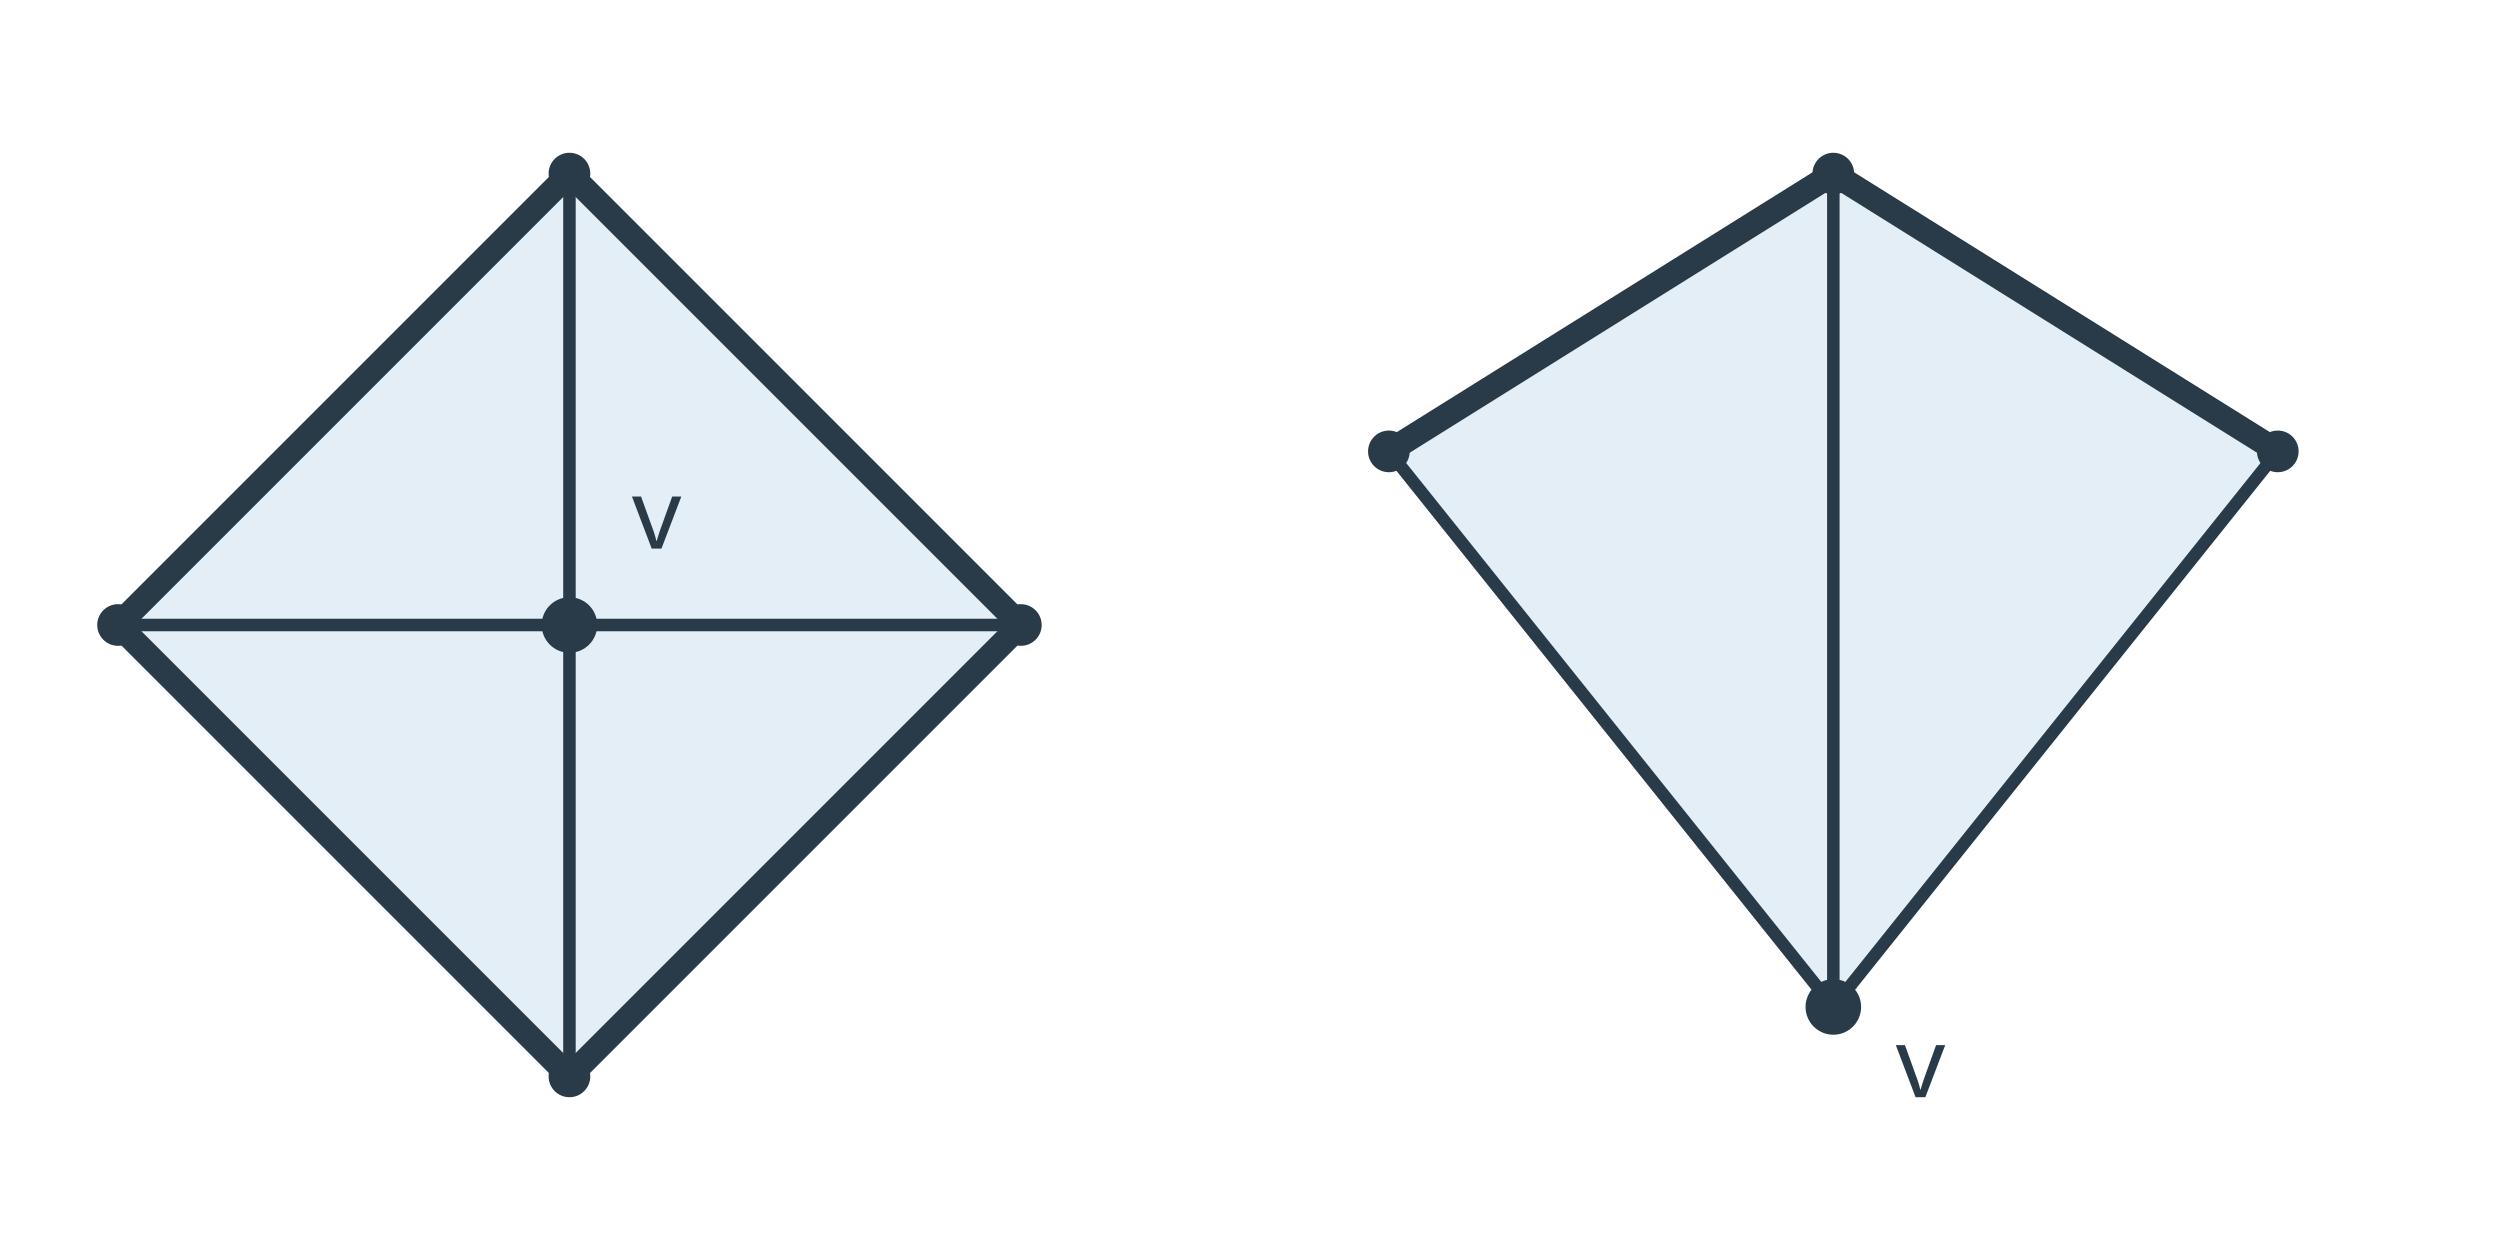
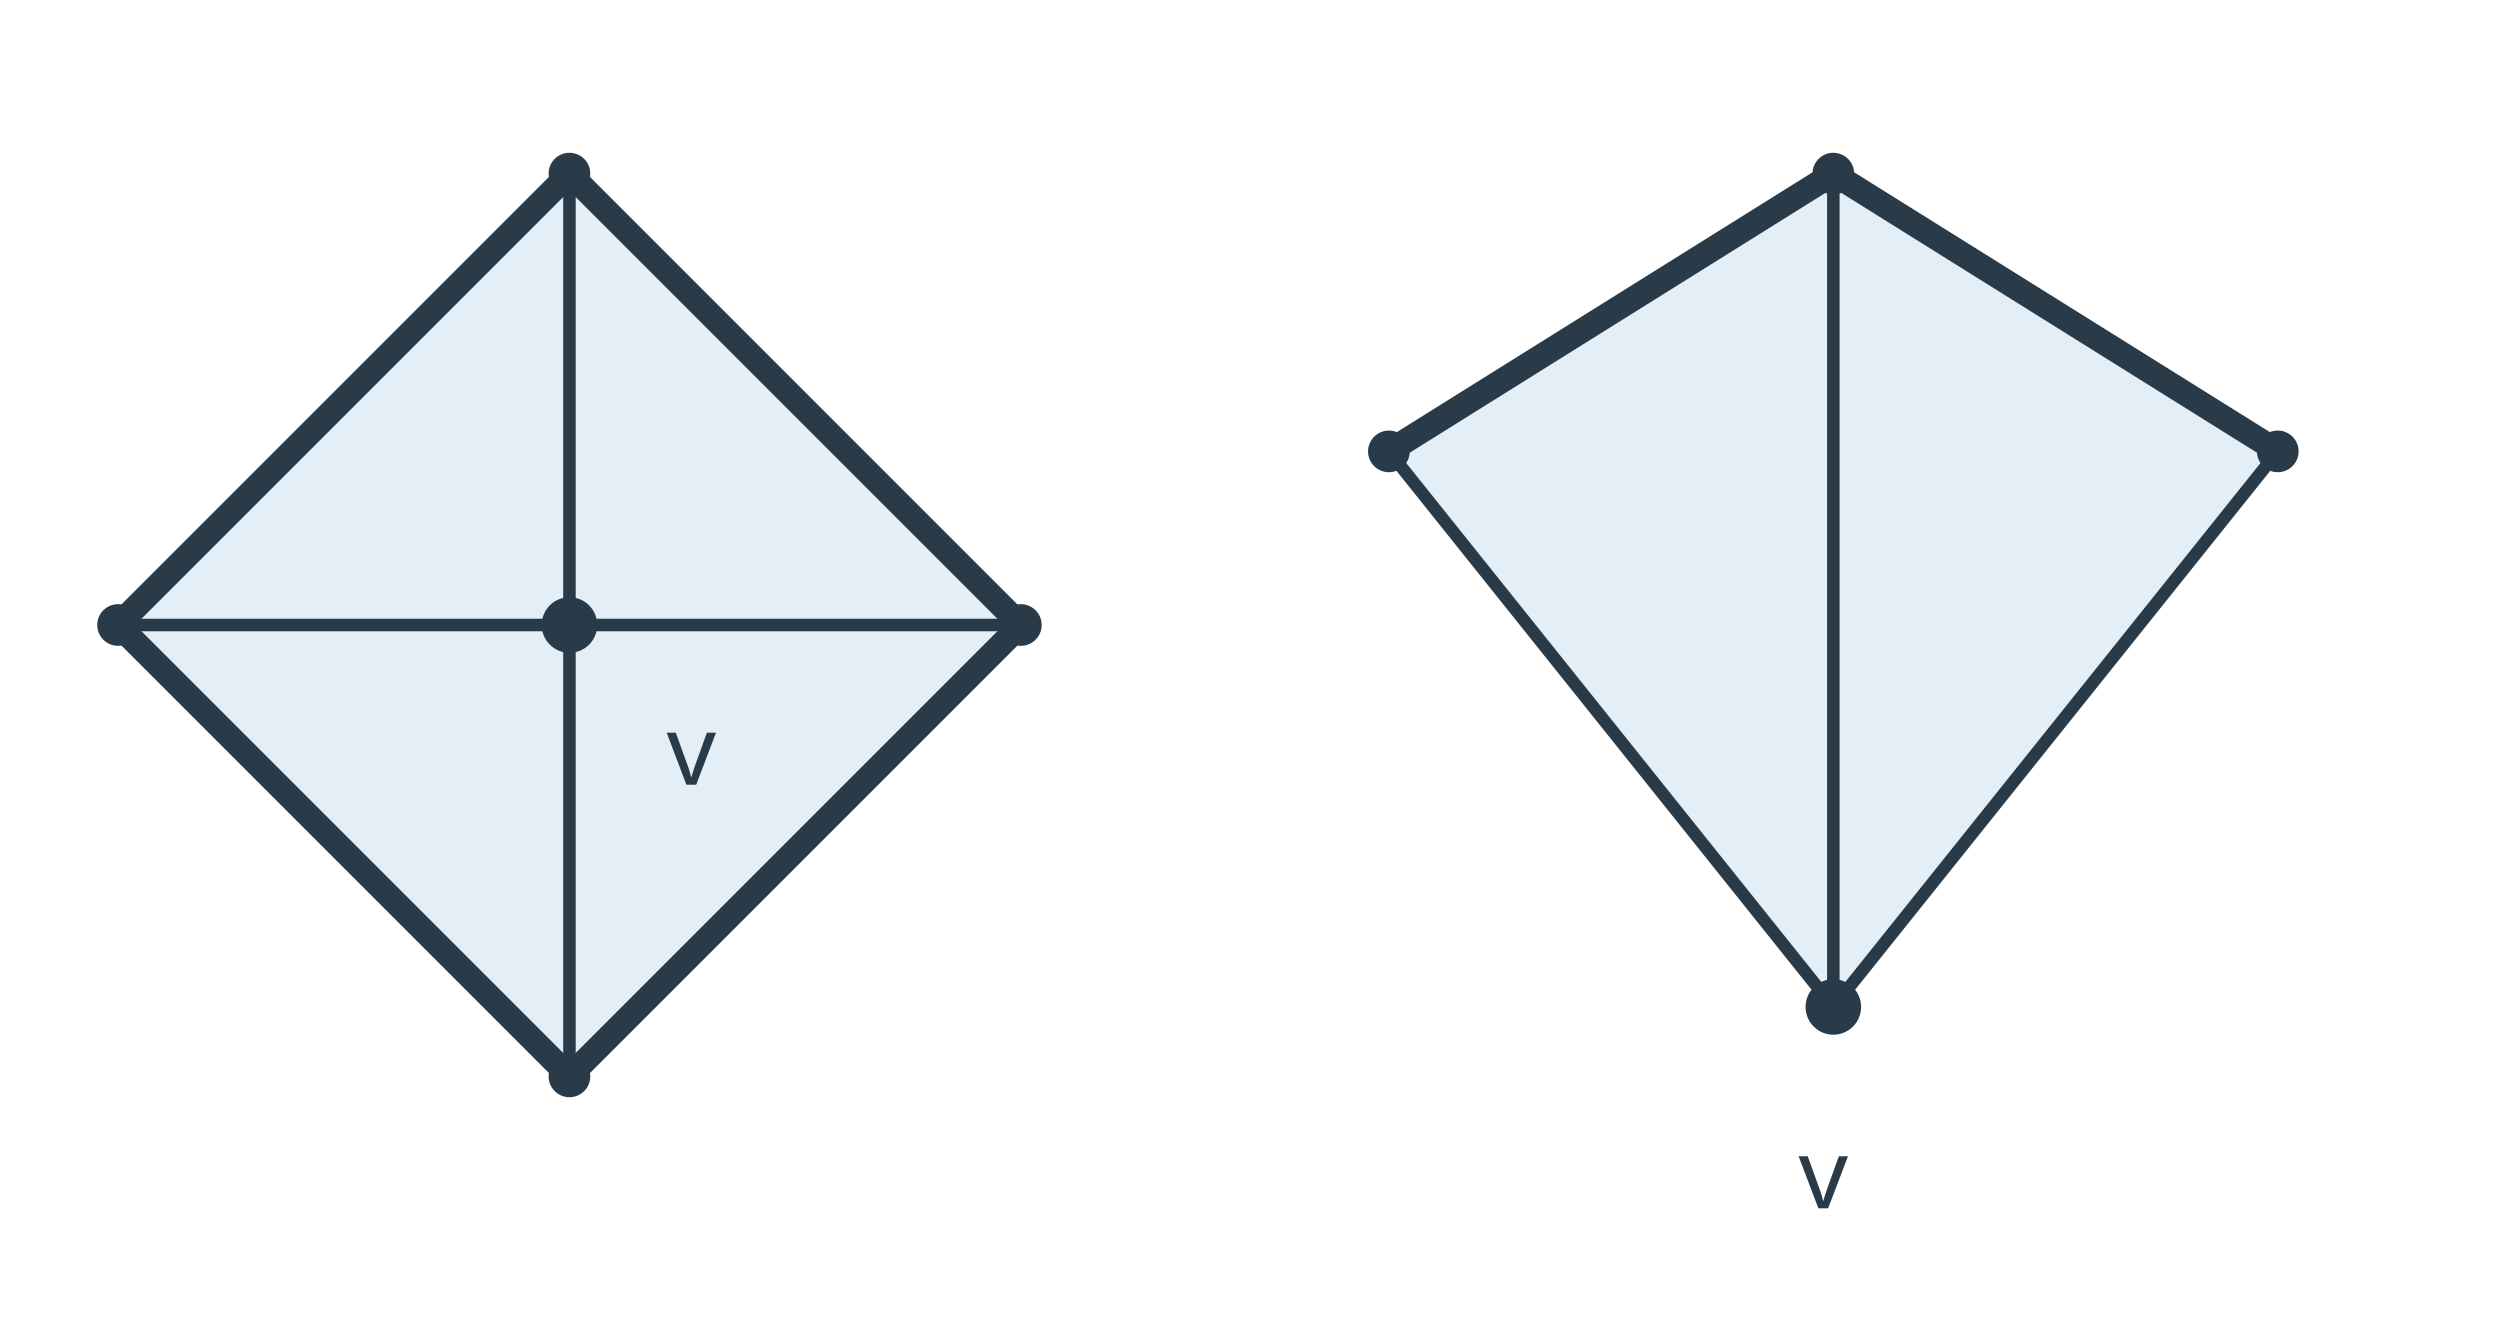
- <svg xmlns="http://www.w3.org/2000/svg" viewBox="0 0 360 180" data-layout-lint="strict" role="img">
+ <svg xmlns="http://www.w3.org/2000/svg" viewBox="0 0 360 190" data-layout-lint="strict" role="img">
  <g fill="#e3eef7" stroke="#293b48" stroke-width="1.8" stroke-linejoin="round">
    <path d="M82 90 L82 25 L147 90 Z M82 90 L147 90 L82 155 Z M82 90 L82 155 L17 90 Z M82 90 L17 90 L82 25 Z" />
    <path d="M264 145 L200 65 L264 25 Z M264 145 L264 25 L328 65 Z" />
  </g>
  <g fill="none" stroke="#293b48" stroke-width="3.5" stroke-linejoin="round">
    <path d="M82 25 L147 90 L82 155 L17 90 Z" />
    <path d="M200 65 L264 25 L328 65" />
  </g>
  <g fill="#293b48">
    <circle cx="82" cy="90" r="4" />
    <circle cx="264" cy="145" r="4" />
    <circle cx="82" cy="25" r="3" />
    <circle cx="147" cy="90" r="3" />
    <circle cx="82" cy="155" r="3" />
    <circle cx="17" cy="90" r="3" />
    <circle cx="200" cy="65" r="3" />
    <circle cx="264" cy="25" r="3" />
    <circle cx="328" cy="65" r="3" />
  </g>
  <g font-family="sans-serif" font-size="14" fill="#293b48">
-     <text x="91" y="79">v</text>
-     <text x="273" y="158">v</text>
+     <text x="96" y="113">v</text>
+     <text x="259" y="174">v</text>
  </g>
</svg>
